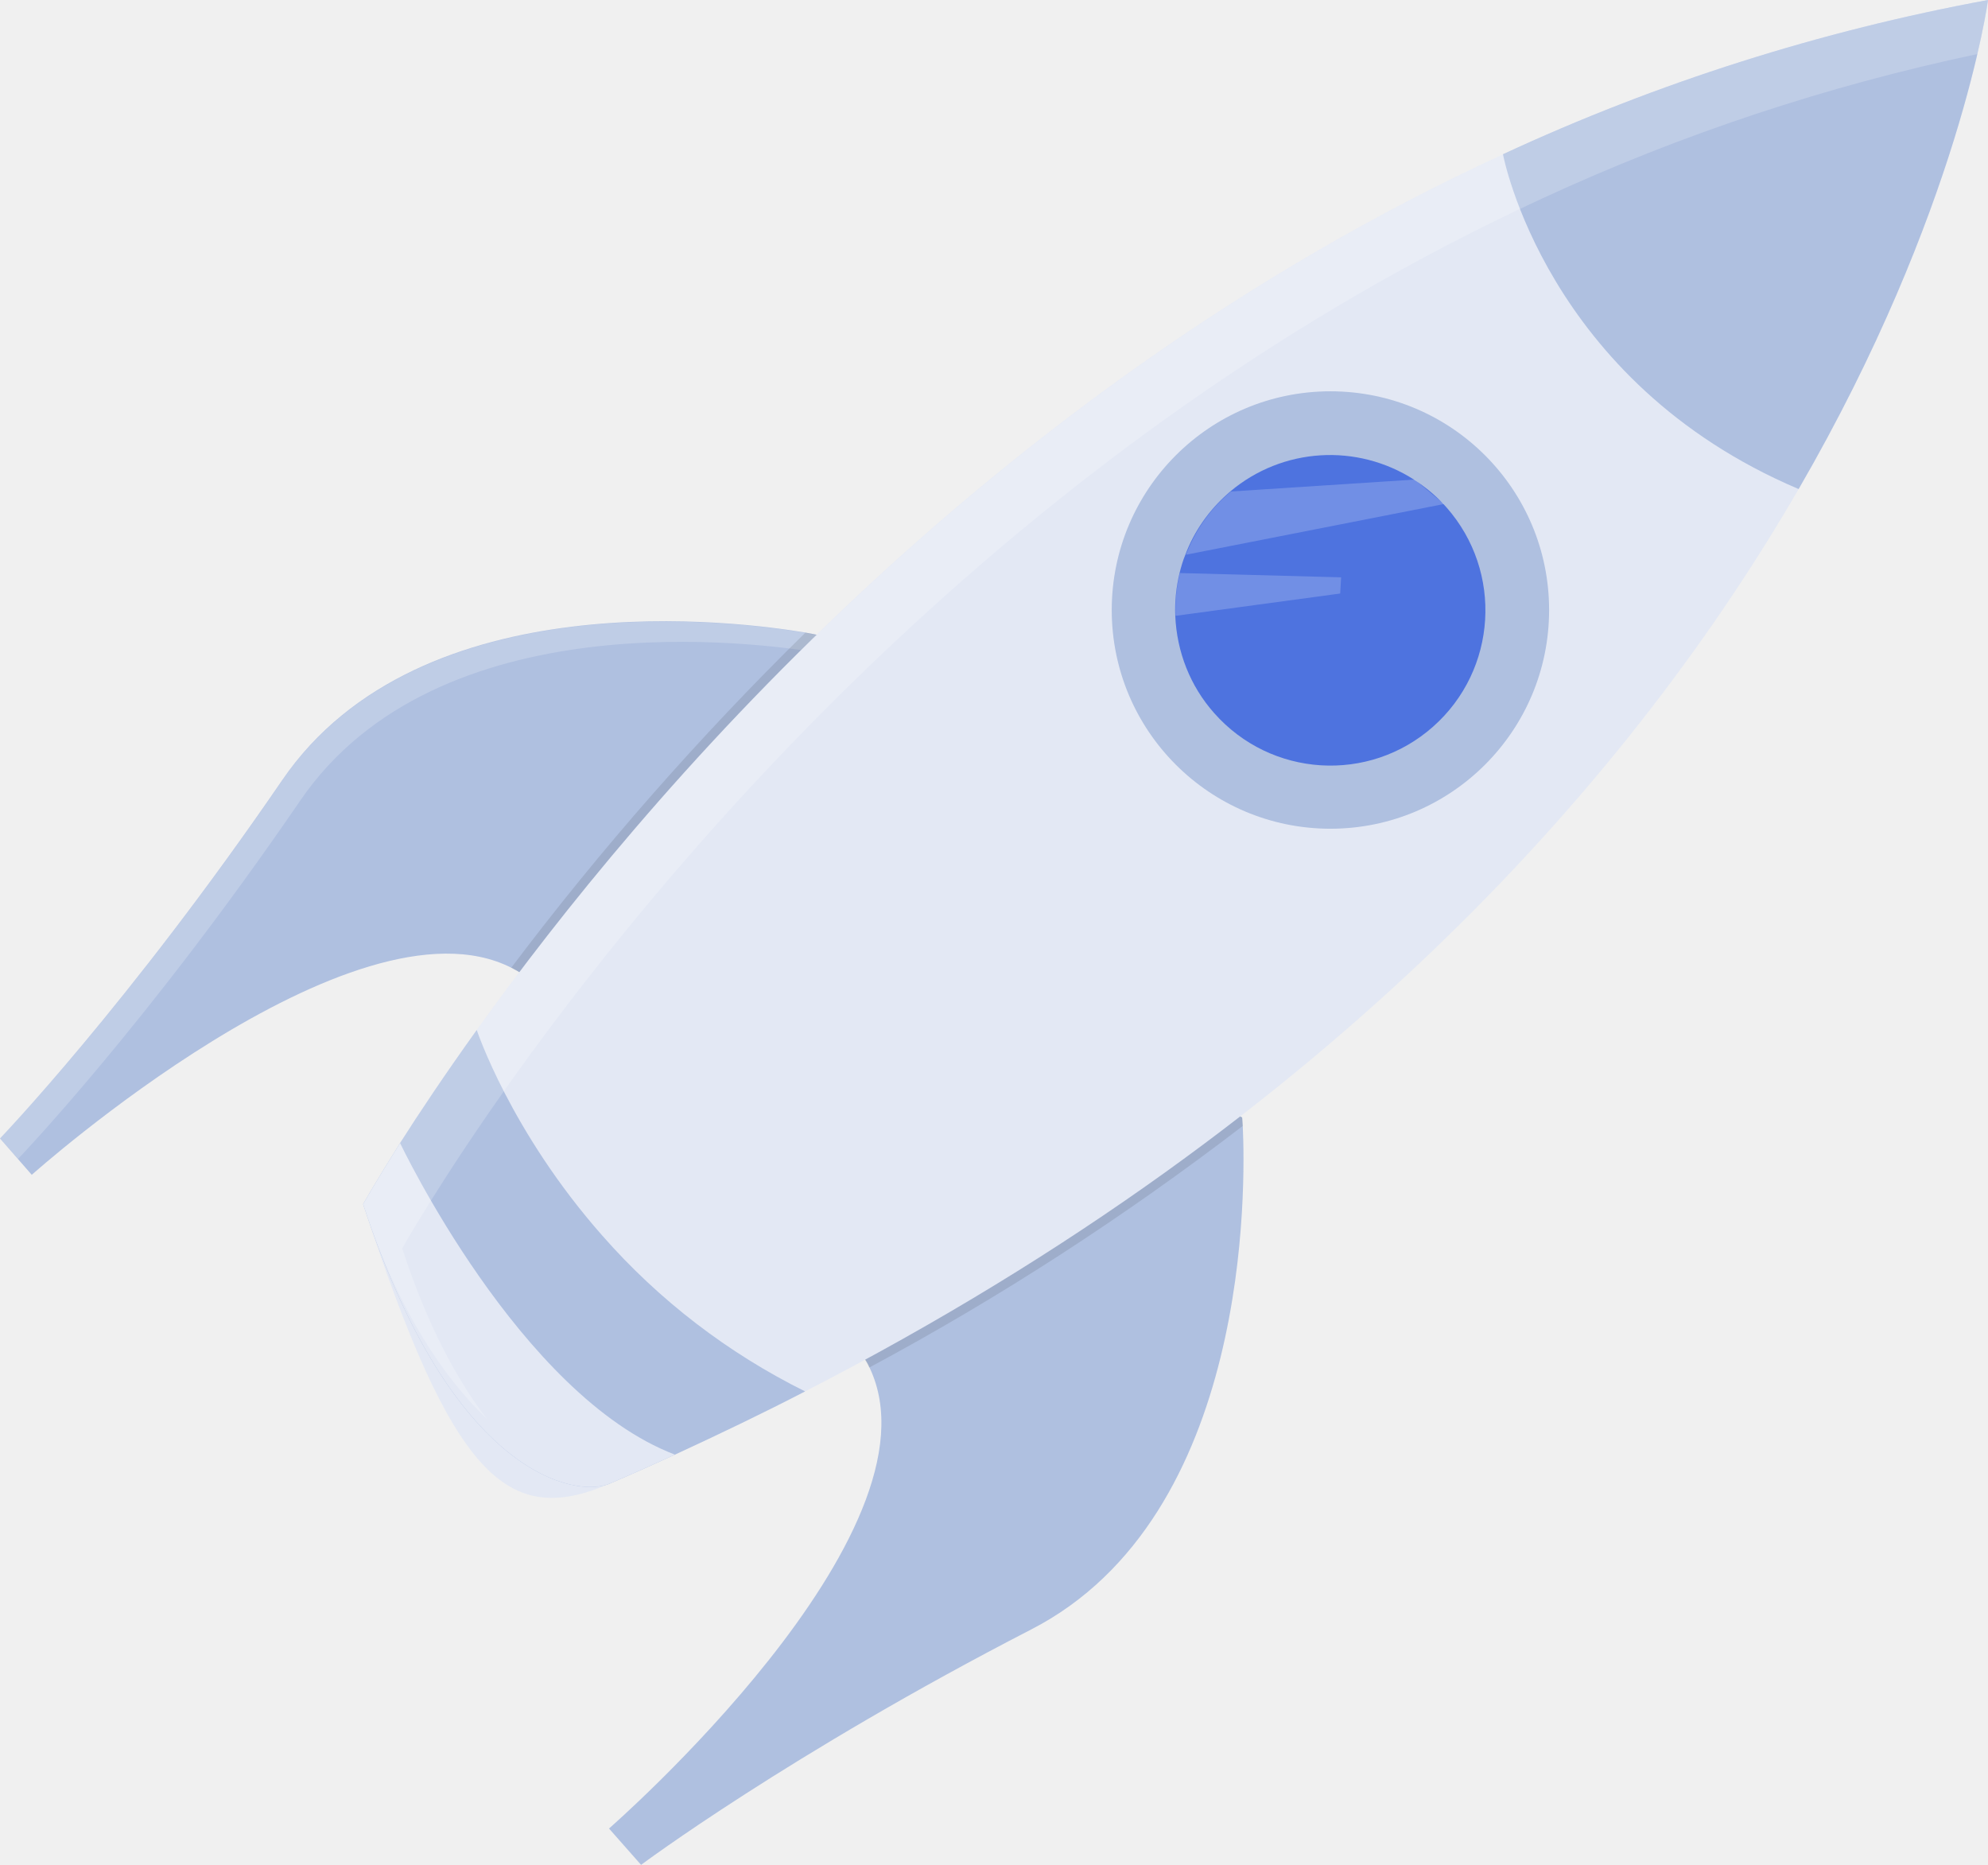
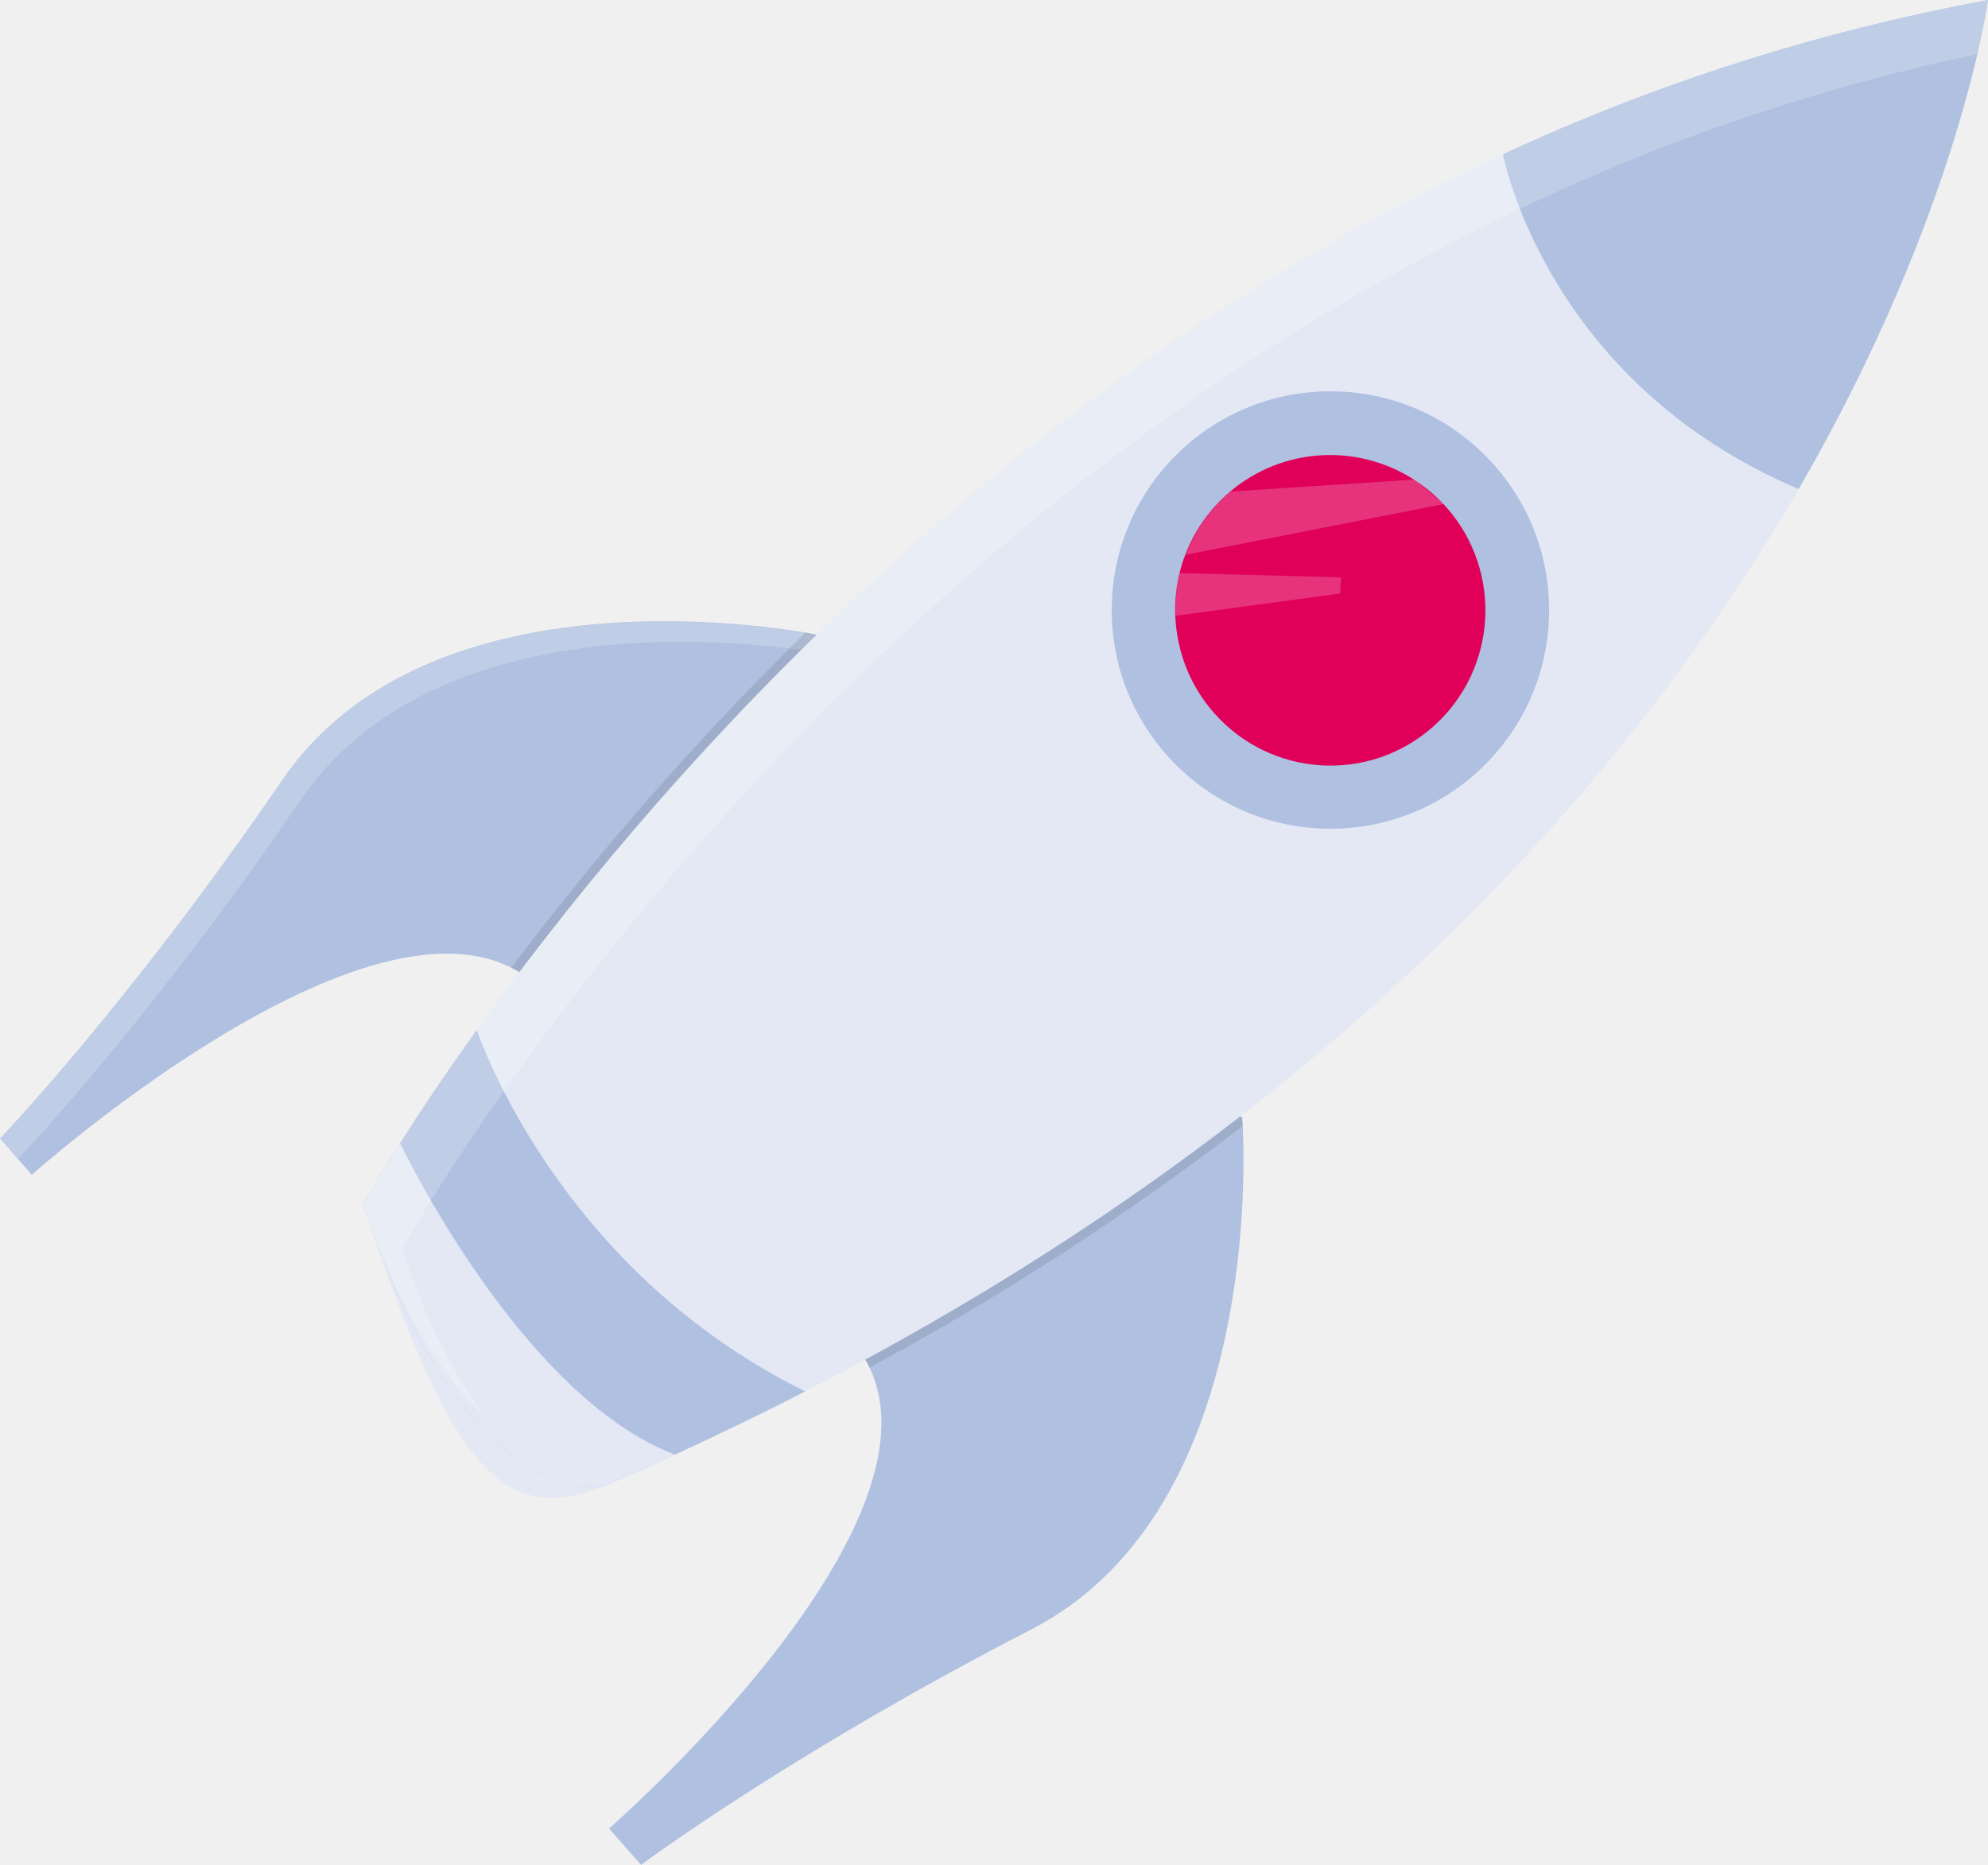
<svg xmlns="http://www.w3.org/2000/svg" version="1.1" id="b759170a-51c3-4e2f-999d-77dec9fd6d11" x="0px" y="0px" viewBox="0 0 650.9 610.5" style="enable-background:new 0 0 650.9 610.5;" xml:space="preserve">
  <style type="text/css">
	.st0{fill:#AFC0E0;}
	.st1{opacity:0.2;fill:#FFFFFF;enable-background:new    ;}
	.st2{opacity:0.1;enable-background:new    ;}
	.st3{fill:#E3E8F4;}
- 	.st4{fill:#4E73DF;}
+ 	.st4{fill:#E0005A;}
</style>
  <path class="st0" d="M174,321c-2-1.6-4.2-3-6.6-4.2c-51.8-26.2-157,67.8-157,67.8L0,372.7c0,0,42.1-43.8,92.4-117.3  c45.2-66.1,150.7-51.8,171.4-48.3c2.3,0.4,3.6,0.7,3.6,0.7C298.7,288.3,174,321,174,321z" />
  <path class="st1" d="M269.4,213.9c-0.6-2-1.3-4-2-6c0,0-1.2-0.2-3.6-0.7c-20.7-3.5-126.2-17.8-171.4,48.3C42.1,329,0,372.7,0,372.7  l5.9,6.7c0,0,42.1-43.8,92.4-117.3C143.3,196.3,248,210.2,269.4,213.9z" />
  <path class="st0" d="M337.7,533.4c-79.2,40.8-127.8,77.1-127.8,77.1l-10.5-11.9c0,0,111.1-96.8,85.3-150.9c-0.5-1.2-1.2-2.3-1.9-3.4  c0,0,47.9-119.6,123.9-78.5c0,0,0.1,1,0.2,2.9C407.8,387.8,409.7,496.3,337.7,533.4z" />
  <path class="st2" d="M174,321c-2-1.6-4.2-3-6.6-4.2c29.3-38.9,61.5-75.5,96.3-109.7c2.3,0.4,3.6,0.7,3.6,0.7  C298.7,288.3,174,321,174,321z" />
  <path class="st2" d="M406.9,368.6c-38.6,29.6-79.4,56.1-122.3,79.1c-0.5-1.2-1.2-2.3-1.9-3.4c0,0,47.9-119.6,123.9-78.5  C406.7,365.7,406.8,366.7,406.9,368.6z" />
  <path class="st3" d="M263.6,455.5c-20.3,10.4-41.6,20.5-64,30.2c-33.6,14.6-51.5-2.2-80.7-91.5c0,0,12.5-22.5,37.2-57  c54.3-75.8,167.5-209.1,336.1-286.7C542.7,27.1,596.1,10.1,650.9,0c0,0-9.1,68.8-62,160.1S439.1,365.3,263.6,455.5z" />
  <circle class="st0" cx="435.6" cy="199.7" r="71.6" />
  <path class="st4" d="M469.2,237.9c-21,18.6-53.1,16.6-71.7-4.5c-7.8-8.8-12.2-20-12.7-31.8c-0.2-4.7,0.3-9.4,1.4-14  c0.5-2,1.1-4.1,1.9-6c2.9-7.7,7.7-14.5,13.8-19.9c0.3-0.3,0.6-0.5,0.9-0.8c17.1-14.4,41.5-15.9,60.3-3.8c3.5,2.3,6.7,4.9,9.5,7.9  l1,1.1C492.2,187.2,490.2,219.3,469.2,237.9C469.2,237.8,469.2,237.9,469.2,237.9z" />
  <path class="st0" d="M588.9,160.1c-83-35.2-96.8-109.6-96.8-109.6C542.7,27,596.1,10.1,650.9,0C650.9,0,641.8,68.8,588.9,160.1z" />
  <path class="st0" d="M263.6,455.5c-13.7,7.1-27.9,13.9-42.6,20.7c-7,3.2-14.1,6.4-21.4,9.5c-10.9,4.7-51.5-2.2-80.7-91.5  c0,0,4.1-7.3,12.1-20c6.1-9.6,14.5-22.2,25.1-37c0,0,11,33.2,41.1,67.3C215.8,425.7,238.4,443,263.6,455.5z" />
  <path class="st3" d="M221,476.2c-7,3.2-14.1,6.4-21.4,9.5c-10.9,4.7-51.5-2.2-80.7-91.5c0,0,4.1-7.3,12.1-20  C131,374.2,170.2,456.9,221,476.2z" />
  <path class="st1" d="M463.2,157l-0.1,0l-60.1,3.9c-0.3,0.3-0.6,0.5-0.9,0.8c-6.2,5.4-10.9,12.3-13.8,19.9l84.5-16.6L463.2,157z" />
  <path class="st1" d="M438.8,194.3l-53.9,7.3c-0.2-4.7,0.3-9.4,1.4-14l52.8,1.4L438.8,194.3z" />
  <path class="st1" d="M131.7,408.7c0,0,12.5-22.5,37.2-57C223.2,276,336.4,142.7,504.9,65c45.6-21.1,93.3-36.9,142.5-47.3  C650.1,6.4,650.9,0,650.9,0c-54.8,10.1-108.2,27-158.7,50.5c-168.6,77.7-281.8,211-336.1,286.7c-24.7,34.4-37.2,57-37.2,57  c11.5,35.3,26.6,57,40.5,70.3C149.4,451.4,139.7,433.3,131.7,408.7z" />
</svg>
